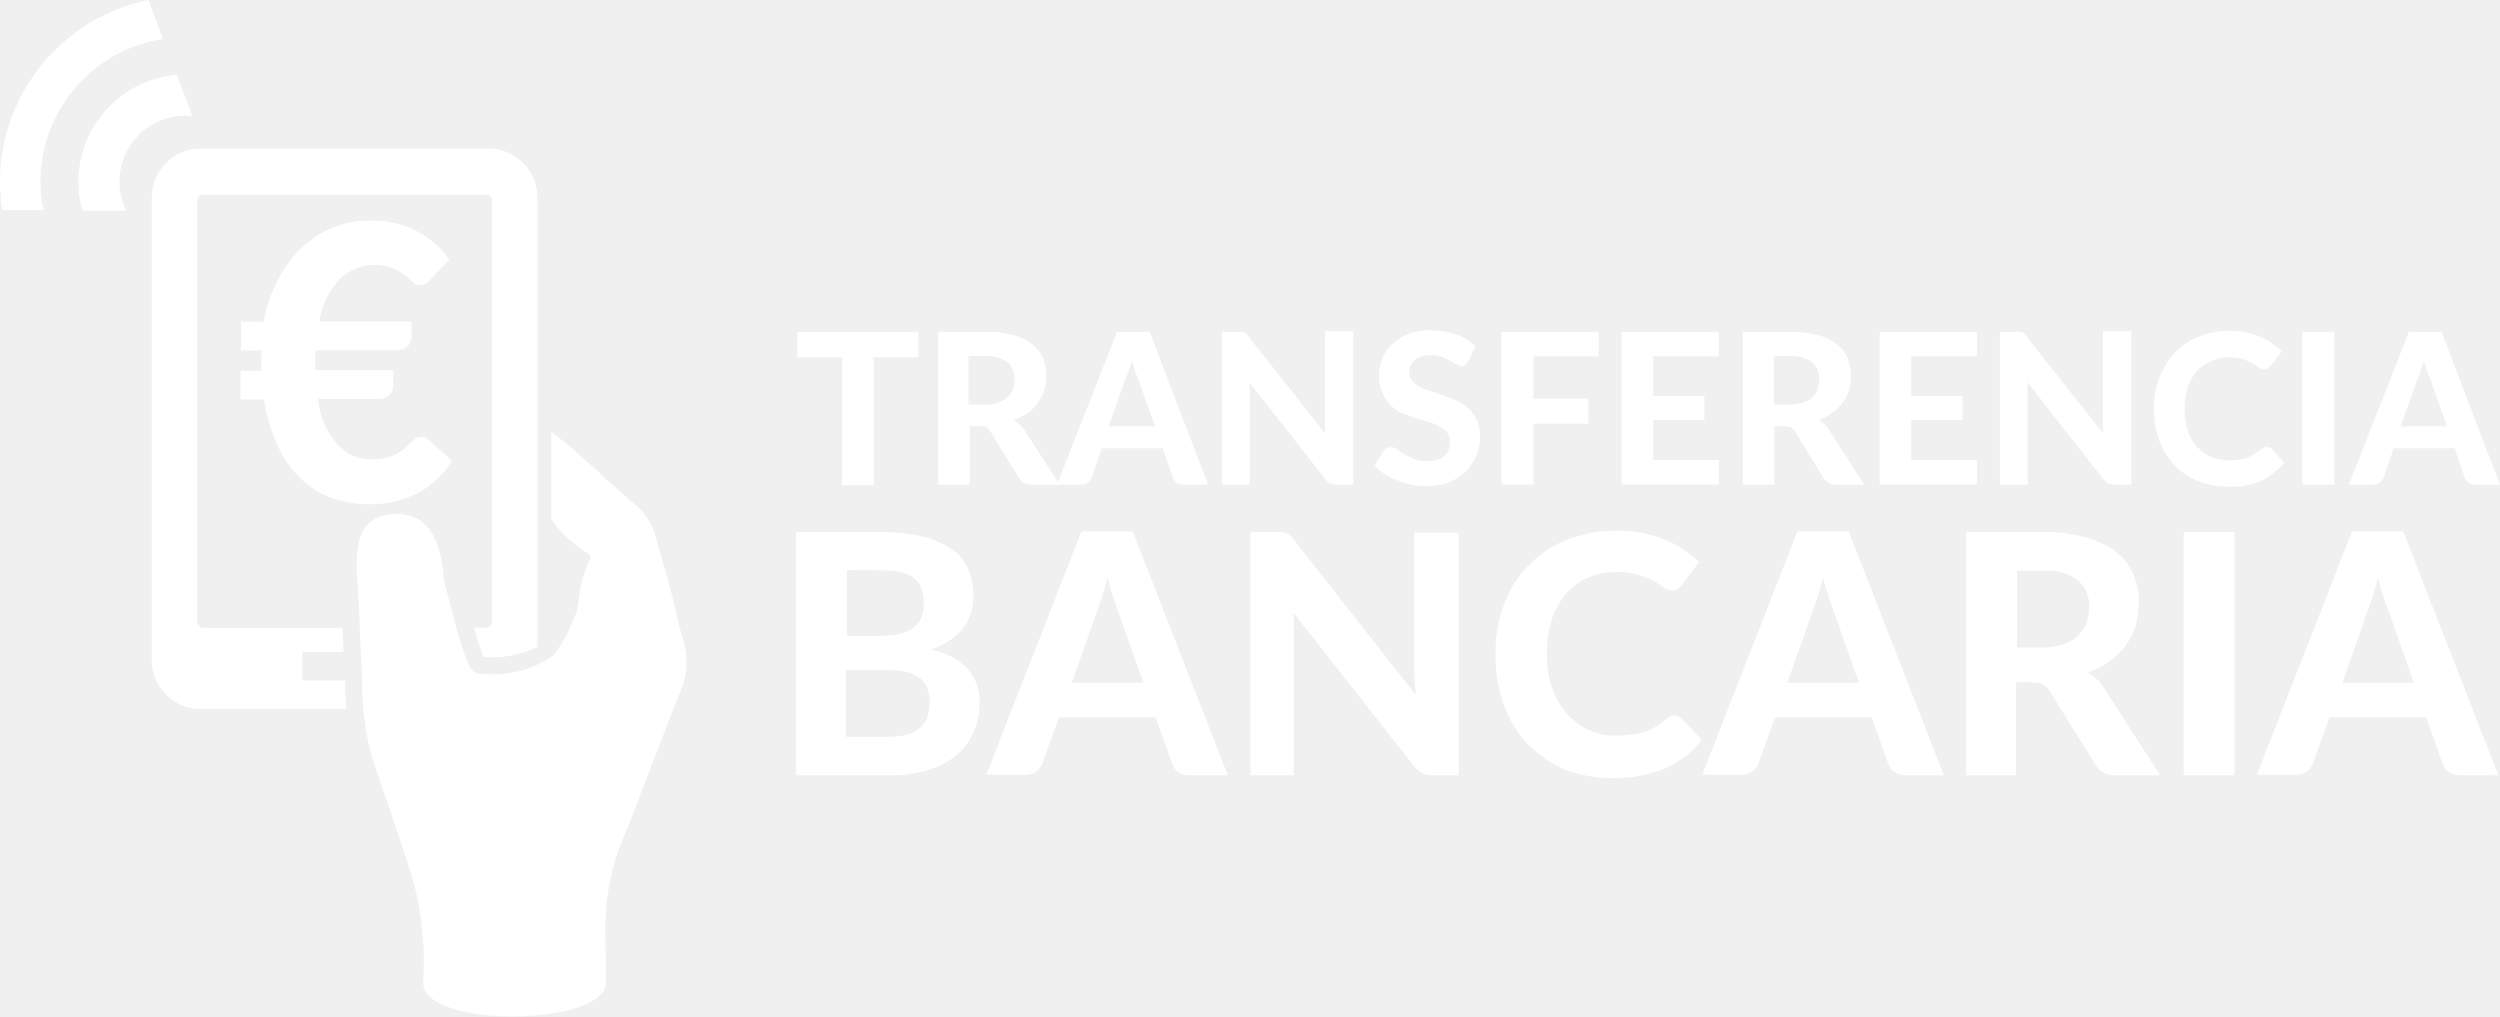
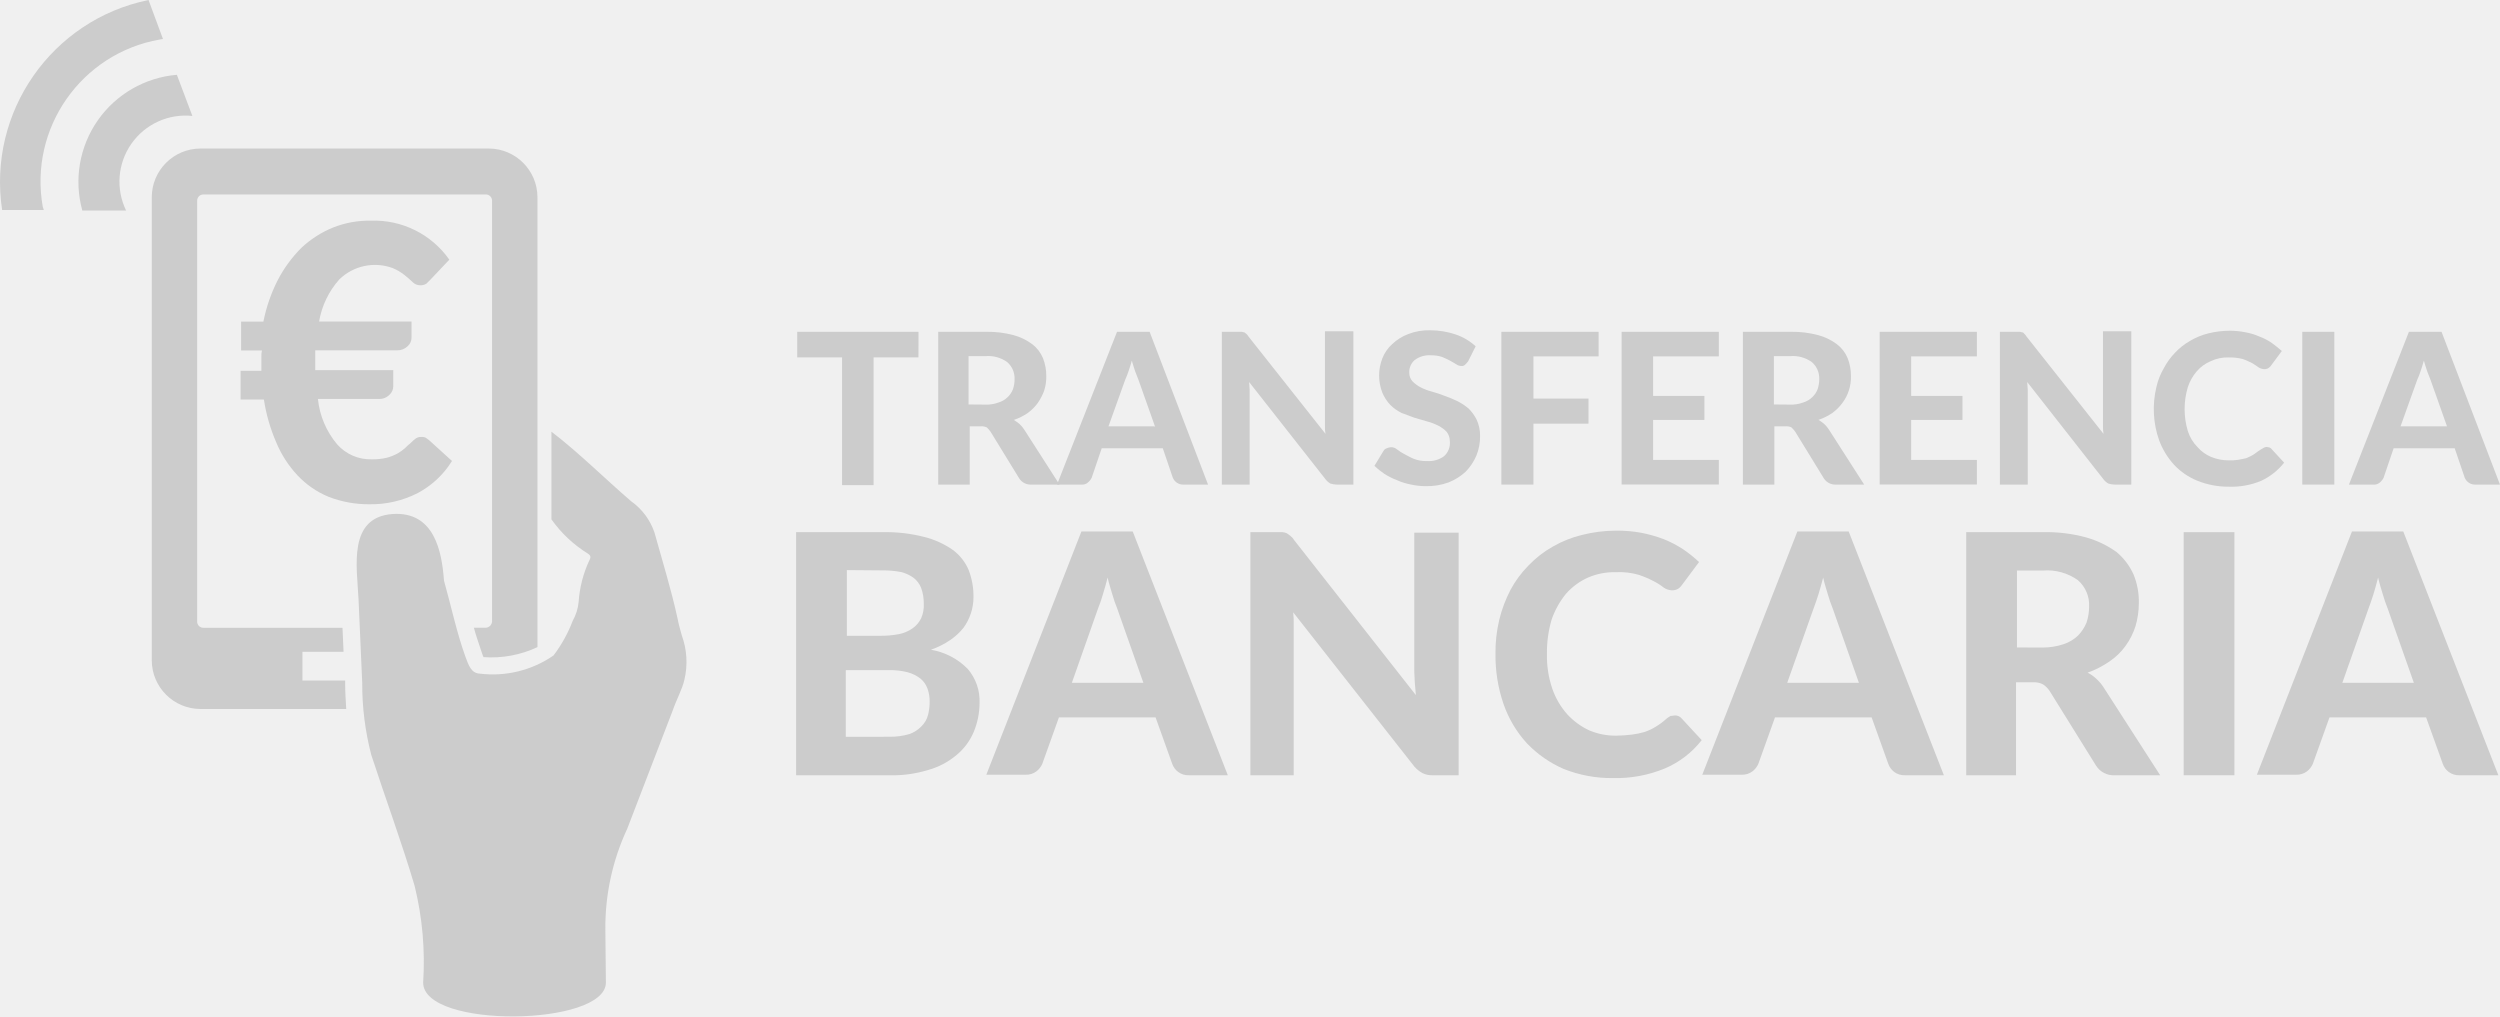
<svg xmlns="http://www.w3.org/2000/svg" width="75.001" height="30.494" viewBox="0 0 75.001 30.494">
  <g id="logo-banktransfer" transform="translate(0 0)">
    <g id="Grupo_60" data-name="Grupo 60" transform="translate(-12.983 -15.356)">
-       <path id="Trazado_4121" data-name="Trazado 4121" d="M40.537,26.079H39.191V29.91h-.946V26.079H36.9V25.31h3.639Z" fill="#fff" />
-       <path id="Trazado_4122" data-name="Trazado 4122" d="M44.769,29.894h-.85a.405.405,0,0,1-.353-.176L42.7,28.307a.916.916,0,0,0-.112-.128.347.347,0,0,0-.192-.032h-.321v1.747H41.13V25.31h1.443a3.009,3.009,0,0,1,.817.1,1.665,1.665,0,0,1,.561.272,1.01,1.01,0,0,1,.321.417,1.438,1.438,0,0,1,.1.545,1.35,1.35,0,0,1-.064.433,1.615,1.615,0,0,1-.192.369,1.37,1.37,0,0,1-.3.3,1.69,1.69,0,0,1-.417.208,1.223,1.223,0,0,1,.176.128.851.851,0,0,1,.144.176Zm-2.228-2.4a1,1,0,0,0,.4-.064.648.648,0,0,0,.272-.16.634.634,0,0,0,.16-.24.933.933,0,0,0,.048-.3.643.643,0,0,0-.224-.513.975.975,0,0,0-.657-.176h-.5V27.49Z" fill="#fff" />
-       <path id="Trazado_4123" data-name="Trazado 4123" d="M49.225,29.894h-.737a.333.333,0,0,1-.321-.208l-.3-.882H46.035l-.3.882a.442.442,0,0,1-.112.144.256.256,0,0,1-.192.064h-.737l1.8-4.584h.978Zm-1.587-1.731-.5-1.411c-.032-.08-.064-.16-.1-.256s-.064-.208-.1-.321c-.032.112-.064.224-.1.321a2.209,2.209,0,0,1-.1.256l-.5,1.395h1.378Z" fill="#fff" />
-       <path id="Trazado_4124" data-name="Trazado 4124" d="M53.585,25.31v4.584h-.5a.689.689,0,0,1-.192-.032.519.519,0,0,1-.144-.128l-2.292-2.917c0,.08.016.144.016.224v2.853h-.834V25.31h.593c.032,0,.048.016.08.016.016.016.048.032.064.048a.35.35,0,0,1,.064.08l2.308,2.917a1.213,1.213,0,0,1-.016-.24V25.294h.85Z" fill="#fff" />
-       <path id="Trazado_4125" data-name="Trazado 4125" d="M57.031,26.191a.7.7,0,0,1-.1.112.135.135,0,0,1-.112.032.259.259,0,0,1-.144-.048c-.048-.032-.112-.064-.192-.112-.064-.032-.16-.08-.24-.112a1.034,1.034,0,0,0-.321-.048.736.736,0,0,0-.5.144.475.475,0,0,0-.16.385.364.364,0,0,0,.1.256.934.934,0,0,0,.24.176,1.639,1.639,0,0,0,.337.128,3.607,3.607,0,0,1,.385.128,3.916,3.916,0,0,1,.385.16,1.757,1.757,0,0,1,.337.224,1.284,1.284,0,0,1,.24.337,1.119,1.119,0,0,1,.1.481,1.5,1.5,0,0,1-.112.593,1.578,1.578,0,0,1-.321.481,1.643,1.643,0,0,1-.513.321,1.886,1.886,0,0,1-.689.112,1.99,1.99,0,0,1-.433-.048,1.8,1.8,0,0,1-.417-.128,2.155,2.155,0,0,1-.385-.192,2.524,2.524,0,0,1-.3-.24l.272-.449a.164.164,0,0,1,.1-.08.377.377,0,0,1,.128-.032.267.267,0,0,1,.176.064,1.364,1.364,0,0,0,.224.144c.1.048.176.1.289.144a.97.97,0,0,0,.385.064.783.783,0,0,0,.513-.144.529.529,0,0,0,.176-.449.448.448,0,0,0-.1-.289.934.934,0,0,0-.24-.176A1.64,1.64,0,0,0,55.8,28c-.128-.032-.256-.08-.385-.112l-.385-.144a1.284,1.284,0,0,1-.337-.24,1.224,1.224,0,0,1-.24-.369,1.415,1.415,0,0,1,0-1.026,1.126,1.126,0,0,1,.3-.433,1.453,1.453,0,0,1,.481-.3,1.715,1.715,0,0,1,.657-.112,2.42,2.42,0,0,1,.769.128,1.667,1.667,0,0,1,.593.353Z" fill="#fff" />
-       <path id="Trazado_4126" data-name="Trazado 4126" d="M58.987,26.047v1.266h1.651v.753H58.987v1.827h-.962V25.31h2.917v.737Z" fill="#fff" />
-       <path id="Trazado_4127" data-name="Trazado 4127" d="M62.577,26.047v1.186h1.539v.721H62.577v1.2h1.972v.737H61.632V25.31h2.917v.737Z" fill="#fff" />
-       <path id="Trazado_4128" data-name="Trazado 4128" d="M68.909,29.894h-.85a.405.405,0,0,1-.353-.176l-.866-1.411a.917.917,0,0,0-.112-.128.347.347,0,0,0-.192-.032h-.321v1.747H65.27V25.31h1.443a3.009,3.009,0,0,1,.817.1,1.665,1.665,0,0,1,.561.272,1.01,1.01,0,0,1,.321.417,1.438,1.438,0,0,1,.1.545,1.284,1.284,0,0,1-.256.8,1.37,1.37,0,0,1-.3.3,1.69,1.69,0,0,1-.417.208,1.223,1.223,0,0,1,.176.128.85.85,0,0,1,.144.176Zm-2.228-2.4a1,1,0,0,0,.4-.064.648.648,0,0,0,.272-.16.634.634,0,0,0,.16-.24.933.933,0,0,0,.048-.3.643.643,0,0,0-.224-.513.975.975,0,0,0-.657-.176H66.2V27.49Z" fill="#fff" />
-       <path id="Trazado_4129" data-name="Trazado 4129" d="M70.319,26.047v1.186h1.539v.721H70.319v1.2h1.972v.737H69.374V25.31h2.917v.737Z" fill="#fff" />
-       <path id="Trazado_4130" data-name="Trazado 4130" d="M76.923,25.31v4.584h-.5a.689.689,0,0,1-.192-.032.519.519,0,0,1-.144-.128L73.8,26.817c0,.08.016.144.016.224v2.853H72.98V25.31h.593c.032,0,.048.016.08.016s.048.032.064.048a.35.35,0,0,1,.064.08l2.308,2.917a1.213,1.213,0,0,1-.016-.24V25.294h.85Z" fill="#fff" />
-       <path id="Trazado_4131" data-name="Trazado 4131" d="M81.011,28.772a.146.146,0,0,1,.128.064l.369.4a1.894,1.894,0,0,1-.689.545,2.317,2.317,0,0,1-.978.176,2.463,2.463,0,0,1-.93-.176,1.972,1.972,0,0,1-.705-.481,2.275,2.275,0,0,1-.449-.737,2.813,2.813,0,0,1-.08-1.6A1.957,1.957,0,0,1,77.9,26.4a2.036,2.036,0,0,1,.337-.465,1.9,1.9,0,0,1,.449-.353,2.053,2.053,0,0,1,.545-.224,2.7,2.7,0,0,1,.641-.08,2.33,2.33,0,0,1,.481.048,1.8,1.8,0,0,1,.417.128,1.615,1.615,0,0,1,.369.192c.112.08.208.16.3.24l-.321.433c-.016.032-.048.048-.08.08a.248.248,0,0,1-.128.032.358.358,0,0,1-.16-.048c-.048-.032-.112-.08-.192-.128a2.543,2.543,0,0,0-.289-.128,1.613,1.613,0,0,0-.433-.048,1.161,1.161,0,0,0-.529.112,1.123,1.123,0,0,0-.417.3,1.4,1.4,0,0,0-.272.481,2.294,2.294,0,0,0,0,1.314,1.207,1.207,0,0,0,.289.481,1.123,1.123,0,0,0,.417.3,1.388,1.388,0,0,0,.513.1,1.558,1.558,0,0,0,.289-.016c.08-.016.176-.032.24-.048.08-.032.144-.064.208-.1s.128-.1.208-.144a.351.351,0,0,1,.08-.048.237.237,0,0,1,.144-.048Z" fill="#fff" />
-       <path id="Trazado_4132" data-name="Trazado 4132" d="M83.014,29.894h-.962V25.31h.962Z" fill="#fff" />
-       <path id="Trazado_4133" data-name="Trazado 4133" d="M87.983,29.894h-.737a.333.333,0,0,1-.321-.208l-.3-.882H84.793l-.3.882a.442.442,0,0,1-.112.144.255.255,0,0,1-.192.064h-.737l1.8-4.584h.978ZM86.4,28.163l-.5-1.411c-.032-.08-.064-.16-.1-.256s-.064-.208-.1-.321c-.032.112-.064.224-.1.321a2.209,2.209,0,0,1-.1.256l-.5,1.395H86.4Z" fill="#fff" />
+       <path id="Trazado_4121" data-name="Trazado 4121" d="M40.537,26.079H39.191V29.91h-.946V26.079H36.9V25.31h3.639Z" fill="#ccc" />
+       <path id="Trazado_4122" data-name="Trazado 4122" d="M44.769,29.894h-.85a.405.405,0,0,1-.353-.176L42.7,28.307a.916.916,0,0,0-.112-.128.347.347,0,0,0-.192-.032h-.321v1.747H41.13V25.31h1.443a3.009,3.009,0,0,1,.817.1,1.665,1.665,0,0,1,.561.272,1.01,1.01,0,0,1,.321.417,1.438,1.438,0,0,1,.1.545,1.35,1.35,0,0,1-.064.433,1.615,1.615,0,0,1-.192.369,1.37,1.37,0,0,1-.3.3,1.69,1.69,0,0,1-.417.208,1.223,1.223,0,0,1,.176.128.851.851,0,0,1,.144.176Zm-2.228-2.4a1,1,0,0,0,.4-.064.648.648,0,0,0,.272-.16.634.634,0,0,0,.16-.24.933.933,0,0,0,.048-.3.643.643,0,0,0-.224-.513.975.975,0,0,0-.657-.176h-.5V27.49Z" fill="#ccc" />
+       <path id="Trazado_4123" data-name="Trazado 4123" d="M49.225,29.894h-.737a.333.333,0,0,1-.321-.208l-.3-.882H46.035l-.3.882a.442.442,0,0,1-.112.144.256.256,0,0,1-.192.064h-.737l1.8-4.584h.978Zm-1.587-1.731-.5-1.411c-.032-.08-.064-.16-.1-.256s-.064-.208-.1-.321c-.032.112-.064.224-.1.321a2.209,2.209,0,0,1-.1.256l-.5,1.395h1.378Z" fill="#ccc" />
+       <path id="Trazado_4124" data-name="Trazado 4124" d="M53.585,25.31v4.584h-.5a.689.689,0,0,1-.192-.032.519.519,0,0,1-.144-.128l-2.292-2.917c0,.08.016.144.016.224v2.853h-.834V25.31h.593c.032,0,.048.016.08.016.016.016.048.032.064.048a.35.35,0,0,1,.064.08l2.308,2.917a1.213,1.213,0,0,1-.016-.24V25.294h.85Z" fill="#ccc" />
+       <path id="Trazado_4125" data-name="Trazado 4125" d="M57.031,26.191a.7.7,0,0,1-.1.112.135.135,0,0,1-.112.032.259.259,0,0,1-.144-.048c-.048-.032-.112-.064-.192-.112-.064-.032-.16-.08-.24-.112a1.034,1.034,0,0,0-.321-.048.736.736,0,0,0-.5.144.475.475,0,0,0-.16.385.364.364,0,0,0,.1.256.934.934,0,0,0,.24.176,1.639,1.639,0,0,0,.337.128,3.607,3.607,0,0,1,.385.128,3.916,3.916,0,0,1,.385.16,1.757,1.757,0,0,1,.337.224,1.284,1.284,0,0,1,.24.337,1.119,1.119,0,0,1,.1.481,1.5,1.5,0,0,1-.112.593,1.578,1.578,0,0,1-.321.481,1.643,1.643,0,0,1-.513.321,1.886,1.886,0,0,1-.689.112,1.99,1.99,0,0,1-.433-.048,1.8,1.8,0,0,1-.417-.128,2.155,2.155,0,0,1-.385-.192,2.524,2.524,0,0,1-.3-.24l.272-.449a.164.164,0,0,1,.1-.08.377.377,0,0,1,.128-.032.267.267,0,0,1,.176.064,1.364,1.364,0,0,0,.224.144c.1.048.176.1.289.144a.97.97,0,0,0,.385.064.783.783,0,0,0,.513-.144.529.529,0,0,0,.176-.449.448.448,0,0,0-.1-.289.934.934,0,0,0-.24-.176A1.64,1.64,0,0,0,55.8,28c-.128-.032-.256-.08-.385-.112l-.385-.144a1.284,1.284,0,0,1-.337-.24,1.224,1.224,0,0,1-.24-.369,1.415,1.415,0,0,1,0-1.026,1.126,1.126,0,0,1,.3-.433,1.453,1.453,0,0,1,.481-.3,1.715,1.715,0,0,1,.657-.112,2.42,2.42,0,0,1,.769.128,1.667,1.667,0,0,1,.593.353Z" fill="#ccc" />
+       <path id="Trazado_4126" data-name="Trazado 4126" d="M58.987,26.047v1.266h1.651v.753H58.987v1.827h-.962V25.31h2.917v.737Z" fill="#ccc" />
+       <path id="Trazado_4127" data-name="Trazado 4127" d="M62.577,26.047v1.186h1.539v.721H62.577v1.2h1.972v.737H61.632V25.31h2.917v.737Z" fill="#ccc" />
+       <path id="Trazado_4128" data-name="Trazado 4128" d="M68.909,29.894h-.85a.405.405,0,0,1-.353-.176l-.866-1.411a.917.917,0,0,0-.112-.128.347.347,0,0,0-.192-.032h-.321v1.747H65.27V25.31h1.443a3.009,3.009,0,0,1,.817.1,1.665,1.665,0,0,1,.561.272,1.01,1.01,0,0,1,.321.417,1.438,1.438,0,0,1,.1.545,1.284,1.284,0,0,1-.256.8,1.37,1.37,0,0,1-.3.3,1.69,1.69,0,0,1-.417.208,1.223,1.223,0,0,1,.176.128.85.85,0,0,1,.144.176Zm-2.228-2.4a1,1,0,0,0,.4-.064.648.648,0,0,0,.272-.16.634.634,0,0,0,.16-.24.933.933,0,0,0,.048-.3.643.643,0,0,0-.224-.513.975.975,0,0,0-.657-.176H66.2V27.49Z" fill="#ccc" />
+       <path id="Trazado_4129" data-name="Trazado 4129" d="M70.319,26.047v1.186h1.539v.721H70.319v1.2h1.972v.737H69.374V25.31h2.917v.737Z" fill="#ccc" />
+       <path id="Trazado_4130" data-name="Trazado 4130" d="M76.923,25.31v4.584h-.5a.689.689,0,0,1-.192-.032.519.519,0,0,1-.144-.128L73.8,26.817c0,.08.016.144.016.224v2.853H72.98V25.31h.593c.032,0,.048.016.08.016s.048.032.064.048a.35.35,0,0,1,.064.08l2.308,2.917a1.213,1.213,0,0,1-.016-.24V25.294h.85Z" fill="#ccc" />
+       <path id="Trazado_4131" data-name="Trazado 4131" d="M81.011,28.772a.146.146,0,0,1,.128.064l.369.4a1.894,1.894,0,0,1-.689.545,2.317,2.317,0,0,1-.978.176,2.463,2.463,0,0,1-.93-.176,1.972,1.972,0,0,1-.705-.481,2.275,2.275,0,0,1-.449-.737,2.813,2.813,0,0,1-.08-1.6A1.957,1.957,0,0,1,77.9,26.4a2.036,2.036,0,0,1,.337-.465,1.9,1.9,0,0,1,.449-.353,2.053,2.053,0,0,1,.545-.224,2.7,2.7,0,0,1,.641-.08,2.33,2.33,0,0,1,.481.048,1.8,1.8,0,0,1,.417.128,1.615,1.615,0,0,1,.369.192c.112.08.208.16.3.24l-.321.433c-.016.032-.048.048-.08.08a.248.248,0,0,1-.128.032.358.358,0,0,1-.16-.048c-.048-.032-.112-.08-.192-.128a2.543,2.543,0,0,0-.289-.128,1.613,1.613,0,0,0-.433-.048,1.161,1.161,0,0,0-.529.112,1.123,1.123,0,0,0-.417.3,1.4,1.4,0,0,0-.272.481,2.294,2.294,0,0,0,0,1.314,1.207,1.207,0,0,0,.289.481,1.123,1.123,0,0,0,.417.3,1.388,1.388,0,0,0,.513.1,1.558,1.558,0,0,0,.289-.016c.08-.016.176-.032.24-.048.08-.032.144-.064.208-.1s.128-.1.208-.144a.351.351,0,0,1,.08-.048.237.237,0,0,1,.144-.048Z" fill="#ccc" />
+       <path id="Trazado_4132" data-name="Trazado 4132" d="M83.014,29.894h-.962V25.31h.962Z" fill="#ccc" />
+       <path id="Trazado_4133" data-name="Trazado 4133" d="M87.983,29.894h-.737a.333.333,0,0,1-.321-.208l-.3-.882H84.793l-.3.882a.442.442,0,0,1-.112.144.255.255,0,0,1-.192.064h-.737l1.8-4.584h.978ZM86.4,28.163l-.5-1.411c-.032-.08-.064-.16-.1-.256s-.064-.208-.1-.321c-.032.112-.064.224-.1.321a2.209,2.209,0,0,1-.1.256l-.5,1.395H86.4Z" fill="#ccc" />
    </g>
    <g id="Grupo_61" data-name="Grupo 61" transform="translate(-12.983 -15.356)">
-       <path id="Trazado_4134" data-name="Trazado 4134" d="M39.463,31.321a4.621,4.621,0,0,1,1.25.144,2.612,2.612,0,0,1,.85.385,1.455,1.455,0,0,1,.481.609,2.186,2.186,0,0,1,.144.817,1.563,1.563,0,0,1-.3.914,1.8,1.8,0,0,1-.4.369,2.424,2.424,0,0,1-.577.289,2.022,2.022,0,0,1,1.106.577,1.479,1.479,0,0,1,.353,1.026,2.257,2.257,0,0,1-.176.866,1.811,1.811,0,0,1-.513.689,2.261,2.261,0,0,1-.85.449,3.653,3.653,0,0,1-1.154.16H36.867V31.321Zm-1.074,1.138V34.43h.994a2.928,2.928,0,0,0,.561-.048,1.093,1.093,0,0,0,.417-.176.793.793,0,0,0,.256-.3.978.978,0,0,0,.08-.449,1.34,1.34,0,0,0-.08-.465.722.722,0,0,0-.224-.3,1.073,1.073,0,0,0-.385-.176,2.755,2.755,0,0,0-.545-.048Zm1.282,5a2.039,2.039,0,0,0,.593-.08.921.921,0,0,0,.369-.24.713.713,0,0,0,.192-.337,1.581,1.581,0,0,0,.048-.385,1.107,1.107,0,0,0-.064-.4.691.691,0,0,0-.208-.3,1.08,1.08,0,0,0-.385-.192,2.046,2.046,0,0,0-.577-.064H38.357v2Z" fill="#fff" />
-       <path id="Trazado_4135" data-name="Trazado 4135" d="M49.818,38.614h-1.17a.509.509,0,0,1-.321-.1.524.524,0,0,1-.176-.24l-.5-1.395h-2.9l-.5,1.395a.577.577,0,0,1-.176.224.509.509,0,0,1-.321.1H42.573L45.426,31.3h1.539Zm-2.533-2.773L46.5,33.613a4.1,4.1,0,0,1-.144-.417c-.048-.16-.1-.321-.144-.513-.048.192-.1.369-.144.513a4.1,4.1,0,0,1-.144.417l-.785,2.228Z" fill="#fff" />
-       <path id="Trazado_4136" data-name="Trazado 4136" d="M56.743,31.321v7.293h-.785a.651.651,0,0,1-.3-.064.908.908,0,0,1-.24-.192l-3.639-4.632a2.6,2.6,0,0,1,.016.353v4.536h-1.3V31.321h.962a.377.377,0,0,1,.128.032c.032.016.064.048.112.08a.457.457,0,0,1,.112.128L55.46,36.21c-.016-.128-.016-.256-.032-.369,0-.112-.016-.224-.016-.337V31.337h1.33Z" fill="#fff" />
-       <path id="Trazado_4137" data-name="Trazado 4137" d="M63.234,36.819a.258.258,0,0,1,.208.1l.593.641a2.774,2.774,0,0,1-1.106.85,3.846,3.846,0,0,1-1.555.289,3.9,3.9,0,0,1-1.475-.272,3.422,3.422,0,0,1-1.106-.769,3.383,3.383,0,0,1-.705-1.186,4.473,4.473,0,0,1-.24-1.491,4.194,4.194,0,0,1,.112-1.026,4,4,0,0,1,.337-.9,3.141,3.141,0,0,1,.545-.737,3.11,3.11,0,0,1,.721-.561,3.274,3.274,0,0,1,.882-.353,4.149,4.149,0,0,1,1.01-.128,3.935,3.935,0,0,1,.769.064,4.128,4.128,0,0,1,.673.192,3.284,3.284,0,0,1,.577.3,3.889,3.889,0,0,1,.481.385l-.513.689a.374.374,0,0,1-.112.112.342.342,0,0,1-.192.048.477.477,0,0,1-.24-.08,1.677,1.677,0,0,0-.3-.192,3.126,3.126,0,0,0-.449-.192,2.082,2.082,0,0,0-.689-.08,1.984,1.984,0,0,0-.834.16,1.936,1.936,0,0,0-.657.481,2.536,2.536,0,0,0-.433.769,3.483,3.483,0,0,0-.144,1.042,3.027,3.027,0,0,0,.16,1.042,2.267,2.267,0,0,0,.449.769,2.1,2.1,0,0,0,.657.481,2.011,2.011,0,0,0,.817.16,3.97,3.97,0,0,0,.465-.032,2.312,2.312,0,0,0,.385-.08,1.605,1.605,0,0,0,.337-.16,2.089,2.089,0,0,0,.321-.24c.032-.032.08-.048.112-.08.064,0,.112-.016.144-.016Z" fill="#fff" />
-       <path id="Trazado_4138" data-name="Trazado 4138" d="M71.3,38.614h-1.17a.509.509,0,0,1-.321-.1.524.524,0,0,1-.176-.24l-.5-1.395h-2.9l-.5,1.395a.577.577,0,0,1-.176.224.509.509,0,0,1-.321.1H64.052L66.905,31.3h1.539Zm-2.549-2.773-.785-2.228a4.1,4.1,0,0,1-.144-.417c-.048-.16-.1-.321-.144-.513-.048.192-.1.369-.144.513s-.1.3-.144.417L66.6,35.841Z" fill="#fff" />
-       <path id="Trazado_4139" data-name="Trazado 4139" d="M77.789,38.614H76.426a.62.62,0,0,1-.561-.289l-1.395-2.244a.731.731,0,0,0-.192-.192.573.573,0,0,0-.3-.064h-.513v2.789H71.97V31.321h2.292a4.536,4.536,0,0,1,1.314.16,2.927,2.927,0,0,1,.9.433,1.888,1.888,0,0,1,.513.673,2.137,2.137,0,0,1,.16.866,2.469,2.469,0,0,1-.1.689,2.08,2.08,0,0,1-.3.593,1.9,1.9,0,0,1-.481.465,2.819,2.819,0,0,1-.657.337,1.053,1.053,0,0,1,.272.192,1.273,1.273,0,0,1,.224.272Zm-3.542-3.831a2,2,0,0,0,.641-.1,1.151,1.151,0,0,0,.433-.256,1.244,1.244,0,0,0,.256-.385,1.511,1.511,0,0,0,.08-.481.985.985,0,0,0-.337-.8,1.585,1.585,0,0,0-1.042-.289h-.785v2.308Z" fill="#fff" />
-       <path id="Trazado_4140" data-name="Trazado 4140" d="M80.017,38.614H78.494V31.321h1.523Z" fill="#fff" />
-       <path id="Trazado_4141" data-name="Trazado 4141" d="M87.935,38.614h-1.17a.509.509,0,0,1-.321-.1.524.524,0,0,1-.176-.24l-.5-1.395h-2.9l-.5,1.395a.577.577,0,0,1-.176.224.509.509,0,0,1-.321.1H80.69L83.543,31.3h1.539ZM85.4,35.841l-.785-2.228a4.1,4.1,0,0,1-.144-.417c-.048-.16-.1-.321-.144-.513-.048.192-.1.369-.144.513s-.1.3-.144.417l-.785,2.228Z" fill="#fff" />
+       <path id="Trazado_4134" data-name="Trazado 4134" d="M39.463,31.321a4.621,4.621,0,0,1,1.25.144,2.612,2.612,0,0,1,.85.385,1.455,1.455,0,0,1,.481.609,2.186,2.186,0,0,1,.144.817,1.563,1.563,0,0,1-.3.914,1.8,1.8,0,0,1-.4.369,2.424,2.424,0,0,1-.577.289,2.022,2.022,0,0,1,1.106.577,1.479,1.479,0,0,1,.353,1.026,2.257,2.257,0,0,1-.176.866,1.811,1.811,0,0,1-.513.689,2.261,2.261,0,0,1-.85.449,3.653,3.653,0,0,1-1.154.16H36.867V31.321Zm-1.074,1.138V34.43h.994a2.928,2.928,0,0,0,.561-.048,1.093,1.093,0,0,0,.417-.176.793.793,0,0,0,.256-.3.978.978,0,0,0,.08-.449,1.34,1.34,0,0,0-.08-.465.722.722,0,0,0-.224-.3,1.073,1.073,0,0,0-.385-.176,2.755,2.755,0,0,0-.545-.048Zm1.282,5a2.039,2.039,0,0,0,.593-.08.921.921,0,0,0,.369-.24.713.713,0,0,0,.192-.337,1.581,1.581,0,0,0,.048-.385,1.107,1.107,0,0,0-.064-.4.691.691,0,0,0-.208-.3,1.08,1.08,0,0,0-.385-.192,2.046,2.046,0,0,0-.577-.064H38.357v2Z" fill="#ccc" />
+       <path id="Trazado_4135" data-name="Trazado 4135" d="M49.818,38.614h-1.17a.509.509,0,0,1-.321-.1.524.524,0,0,1-.176-.24l-.5-1.395h-2.9l-.5,1.395a.577.577,0,0,1-.176.224.509.509,0,0,1-.321.1H42.573L45.426,31.3h1.539Zm-2.533-2.773L46.5,33.613a4.1,4.1,0,0,1-.144-.417c-.048-.16-.1-.321-.144-.513-.048.192-.1.369-.144.513a4.1,4.1,0,0,1-.144.417l-.785,2.228Z" fill="#ccc" />
+       <path id="Trazado_4136" data-name="Trazado 4136" d="M56.743,31.321v7.293h-.785a.651.651,0,0,1-.3-.064.908.908,0,0,1-.24-.192l-3.639-4.632a2.6,2.6,0,0,1,.016.353v4.536h-1.3V31.321h.962a.377.377,0,0,1,.128.032c.032.016.064.048.112.08a.457.457,0,0,1,.112.128L55.46,36.21c-.016-.128-.016-.256-.032-.369,0-.112-.016-.224-.016-.337V31.337h1.33Z" fill="#ccc" />
+       <path id="Trazado_4137" data-name="Trazado 4137" d="M63.234,36.819a.258.258,0,0,1,.208.1l.593.641a2.774,2.774,0,0,1-1.106.85,3.846,3.846,0,0,1-1.555.289,3.9,3.9,0,0,1-1.475-.272,3.422,3.422,0,0,1-1.106-.769,3.383,3.383,0,0,1-.705-1.186,4.473,4.473,0,0,1-.24-1.491,4.194,4.194,0,0,1,.112-1.026,4,4,0,0,1,.337-.9,3.141,3.141,0,0,1,.545-.737,3.11,3.11,0,0,1,.721-.561,3.274,3.274,0,0,1,.882-.353,4.149,4.149,0,0,1,1.01-.128,3.935,3.935,0,0,1,.769.064,4.128,4.128,0,0,1,.673.192,3.284,3.284,0,0,1,.577.3,3.889,3.889,0,0,1,.481.385l-.513.689a.374.374,0,0,1-.112.112.342.342,0,0,1-.192.048.477.477,0,0,1-.24-.08,1.677,1.677,0,0,0-.3-.192,3.126,3.126,0,0,0-.449-.192,2.082,2.082,0,0,0-.689-.08,1.984,1.984,0,0,0-.834.16,1.936,1.936,0,0,0-.657.481,2.536,2.536,0,0,0-.433.769,3.483,3.483,0,0,0-.144,1.042,3.027,3.027,0,0,0,.16,1.042,2.267,2.267,0,0,0,.449.769,2.1,2.1,0,0,0,.657.481,2.011,2.011,0,0,0,.817.16,3.97,3.97,0,0,0,.465-.032,2.312,2.312,0,0,0,.385-.08,1.605,1.605,0,0,0,.337-.16,2.089,2.089,0,0,0,.321-.24c.032-.032.08-.048.112-.08.064,0,.112-.016.144-.016Z" fill="#ccc" />
+       <path id="Trazado_4138" data-name="Trazado 4138" d="M71.3,38.614h-1.17a.509.509,0,0,1-.321-.1.524.524,0,0,1-.176-.24l-.5-1.395h-2.9l-.5,1.395a.577.577,0,0,1-.176.224.509.509,0,0,1-.321.1H64.052L66.905,31.3h1.539Zm-2.549-2.773-.785-2.228a4.1,4.1,0,0,1-.144-.417c-.048-.16-.1-.321-.144-.513-.048.192-.1.369-.144.513s-.1.3-.144.417L66.6,35.841Z" fill="#ccc" />
+       <path id="Trazado_4139" data-name="Trazado 4139" d="M77.789,38.614H76.426a.62.62,0,0,1-.561-.289l-1.395-2.244a.731.731,0,0,0-.192-.192.573.573,0,0,0-.3-.064h-.513v2.789H71.97V31.321h2.292a4.536,4.536,0,0,1,1.314.16,2.927,2.927,0,0,1,.9.433,1.888,1.888,0,0,1,.513.673,2.137,2.137,0,0,1,.16.866,2.469,2.469,0,0,1-.1.689,2.08,2.08,0,0,1-.3.593,1.9,1.9,0,0,1-.481.465,2.819,2.819,0,0,1-.657.337,1.053,1.053,0,0,1,.272.192,1.273,1.273,0,0,1,.224.272Zm-3.542-3.831a2,2,0,0,0,.641-.1,1.151,1.151,0,0,0,.433-.256,1.244,1.244,0,0,0,.256-.385,1.511,1.511,0,0,0,.08-.481.985.985,0,0,0-.337-.8,1.585,1.585,0,0,0-1.042-.289h-.785v2.308Z" fill="#ccc" />
+       <path id="Trazado_4140" data-name="Trazado 4140" d="M80.017,38.614H78.494V31.321h1.523Z" fill="#ccc" />
+       <path id="Trazado_4141" data-name="Trazado 4141" d="M87.935,38.614h-1.17a.509.509,0,0,1-.321-.1.524.524,0,0,1-.176-.24l-.5-1.395h-2.9l-.5,1.395a.577.577,0,0,1-.176.224.509.509,0,0,1-.321.1H80.69L83.543,31.3h1.539ZM85.4,35.841l-.785-2.228a4.1,4.1,0,0,1-.144-.417c-.048-.16-.1-.321-.144-.513-.048.192-.1.369-.144.513s-.1.3-.144.417l-.785,2.228Z" fill="#ccc" />
    </g>
-     <path id="Trazado_4142" data-name="Trazado 4142" d="M9.073,19.555h1.234l-.032-.721H6.107a.185.185,0,0,1-.192-.192V6.026a.185.185,0,0,1,.192-.192h8.463a.185.185,0,0,1,.192.192V18.641a.2.2,0,0,1-.192.192h-.353c.064.24.144.465.224.705.016.032.032.112.064.176a3.254,3.254,0,0,0,1.619-.3V5.915a1.464,1.464,0,0,0-1.459-1.459H6.011A1.464,1.464,0,0,0,4.553,5.915v13.9A1.464,1.464,0,0,0,6.011,21.27h4.376c-.016-.256-.032-.513-.032-.753v-.1H9.073Zm8.608-2.741c.048-.1.048-.144-.048-.208a3.748,3.748,0,0,1-1.09-1.026V12.951c.8.609,1.587,1.394,2.388,2.084a1.894,1.894,0,0,1,.705.946c.24.866.5,1.7.689,2.565.032.176.08.337.128.513a2.316,2.316,0,0,1,.08,1.33c-.064.289-.224.561-.353.93l-1.362,3.542a7.014,7.014,0,0,0-.657,3.029l.016,1.587c0,1.314-5.482,1.395-5.482,0a9.581,9.581,0,0,0-.256-2.9c-.385-1.3-.882-2.645-1.3-3.927a8.419,8.419,0,0,1-.272-2.164l-.112-2.533c-.048-.962-.321-2.436,1.026-2.533,1.25-.08,1.475,1.122,1.539,2,.208.737.385,1.571.641,2.276.1.272.176.5.433.513a3.2,3.2,0,0,0,2.212-.545,4.179,4.179,0,0,0,.577-1.042,1.434,1.434,0,0,0,.176-.561,3.516,3.516,0,0,1,.321-1.25ZM1.314,6.3H.064A5.577,5.577,0,0,1,4.456,0l.433,1.17c-.032,0-.064.016-.1.016A4.328,4.328,0,0,0,1.282,6.2c.016.032.016.064.032.1Zm1.154.016H3.783A1.982,1.982,0,0,1,5.771,3.478L5.306,2.244A3.224,3.224,0,0,0,2.469,6.315Z" fill="#fff" fill-rule="evenodd" />
+     <path id="Trazado_4142" data-name="Trazado 4142" d="M9.073,19.555h1.234l-.032-.721H6.107a.185.185,0,0,1-.192-.192V6.026a.185.185,0,0,1,.192-.192h8.463a.185.185,0,0,1,.192.192V18.641a.2.2,0,0,1-.192.192h-.353c.064.24.144.465.224.705.016.032.032.112.064.176a3.254,3.254,0,0,0,1.619-.3V5.915a1.464,1.464,0,0,0-1.459-1.459H6.011A1.464,1.464,0,0,0,4.553,5.915v13.9A1.464,1.464,0,0,0,6.011,21.27h4.376c-.016-.256-.032-.513-.032-.753v-.1H9.073Zm8.608-2.741c.048-.1.048-.144-.048-.208a3.748,3.748,0,0,1-1.09-1.026V12.951c.8.609,1.587,1.394,2.388,2.084a1.894,1.894,0,0,1,.705.946c.24.866.5,1.7.689,2.565.032.176.08.337.128.513a2.316,2.316,0,0,1,.08,1.33c-.064.289-.224.561-.353.93l-1.362,3.542a7.014,7.014,0,0,0-.657,3.029l.016,1.587c0,1.314-5.482,1.395-5.482,0a9.581,9.581,0,0,0-.256-2.9c-.385-1.3-.882-2.645-1.3-3.927a8.419,8.419,0,0,1-.272-2.164l-.112-2.533c-.048-.962-.321-2.436,1.026-2.533,1.25-.08,1.475,1.122,1.539,2,.208.737.385,1.571.641,2.276.1.272.176.5.433.513a3.2,3.2,0,0,0,2.212-.545,4.179,4.179,0,0,0,.577-1.042,1.434,1.434,0,0,0,.176-.561,3.516,3.516,0,0,1,.321-1.25ZM1.314,6.3H.064A5.577,5.577,0,0,1,4.456,0l.433,1.17c-.032,0-.064.016-.1.016A4.328,4.328,0,0,0,1.282,6.2c.016.032.016.064.032.1Zm1.154.016H3.783A1.982,1.982,0,0,1,5.771,3.478L5.306,2.244A3.224,3.224,0,0,0,2.469,6.315Z" fill="#ccc" fill-rule="evenodd" />
    <g id="Grupo_62" data-name="Grupo 62" transform="translate(-12.983 -15.356)">
-       <path id="Trazado_4143" data-name="Trazado 4143" d="M20.148,25.005h.737a4.787,4.787,0,0,1,.433-1.25,3.923,3.923,0,0,1,.705-.962,3.088,3.088,0,0,1,.946-.609,2.935,2.935,0,0,1,1.138-.208,2.756,2.756,0,0,1,2.356,1.17l-.561.593-.128.128a.342.342,0,0,1-.192.048.316.316,0,0,1-.224-.1c-.064-.064-.144-.128-.24-.208a1.463,1.463,0,0,0-.353-.208,1.533,1.533,0,0,0-1.6.337,2.535,2.535,0,0,0-.609,1.266h2.773v.481a.341.341,0,0,1-.112.256.448.448,0,0,1-.321.128H22.441v.593h2.34v.481a.341.341,0,0,1-.112.256.421.421,0,0,1-.321.128H22.521a2.5,2.5,0,0,0,.577,1.362,1.337,1.337,0,0,0,1.042.449,1.833,1.833,0,0,0,.449-.048,1.485,1.485,0,0,0,.321-.128,1.357,1.357,0,0,0,.224-.16,1.6,1.6,0,0,1,.176-.16,1.037,1.037,0,0,1,.144-.128.271.271,0,0,1,.16-.048.312.312,0,0,1,.128.016c.032.016.064.048.112.08l.689.625a2.684,2.684,0,0,1-1.026.962,3.061,3.061,0,0,1-1.459.337,3.3,3.3,0,0,1-1.218-.224,2.684,2.684,0,0,1-.93-.641,3.316,3.316,0,0,1-.641-.994,5.2,5.2,0,0,1-.369-1.282H20.2V26.48h.625v-.433a.657.657,0,0,1,.016-.176h-.625v-.866Z" fill="#fff" />
+       <path id="Trazado_4143" data-name="Trazado 4143" d="M20.148,25.005h.737a4.787,4.787,0,0,1,.433-1.25,3.923,3.923,0,0,1,.705-.962,3.088,3.088,0,0,1,.946-.609,2.935,2.935,0,0,1,1.138-.208,2.756,2.756,0,0,1,2.356,1.17l-.561.593-.128.128a.342.342,0,0,1-.192.048.316.316,0,0,1-.224-.1c-.064-.064-.144-.128-.24-.208a1.463,1.463,0,0,0-.353-.208,1.533,1.533,0,0,0-1.6.337,2.535,2.535,0,0,0-.609,1.266h2.773v.481a.341.341,0,0,1-.112.256.448.448,0,0,1-.321.128H22.441v.593h2.34v.481a.341.341,0,0,1-.112.256.421.421,0,0,1-.321.128H22.521a2.5,2.5,0,0,0,.577,1.362,1.337,1.337,0,0,0,1.042.449,1.833,1.833,0,0,0,.449-.048,1.485,1.485,0,0,0,.321-.128,1.357,1.357,0,0,0,.224-.16,1.6,1.6,0,0,1,.176-.16,1.037,1.037,0,0,1,.144-.128.271.271,0,0,1,.16-.048.312.312,0,0,1,.128.016c.032.016.064.048.112.08l.689.625a2.684,2.684,0,0,1-1.026.962,3.061,3.061,0,0,1-1.459.337,3.3,3.3,0,0,1-1.218-.224,2.684,2.684,0,0,1-.93-.641,3.316,3.316,0,0,1-.641-.994,5.2,5.2,0,0,1-.369-1.282H20.2V26.48h.625v-.433a.657.657,0,0,1,.016-.176h-.625v-.866Z" fill="#ccc" />
    </g>
  </g>
</svg>
